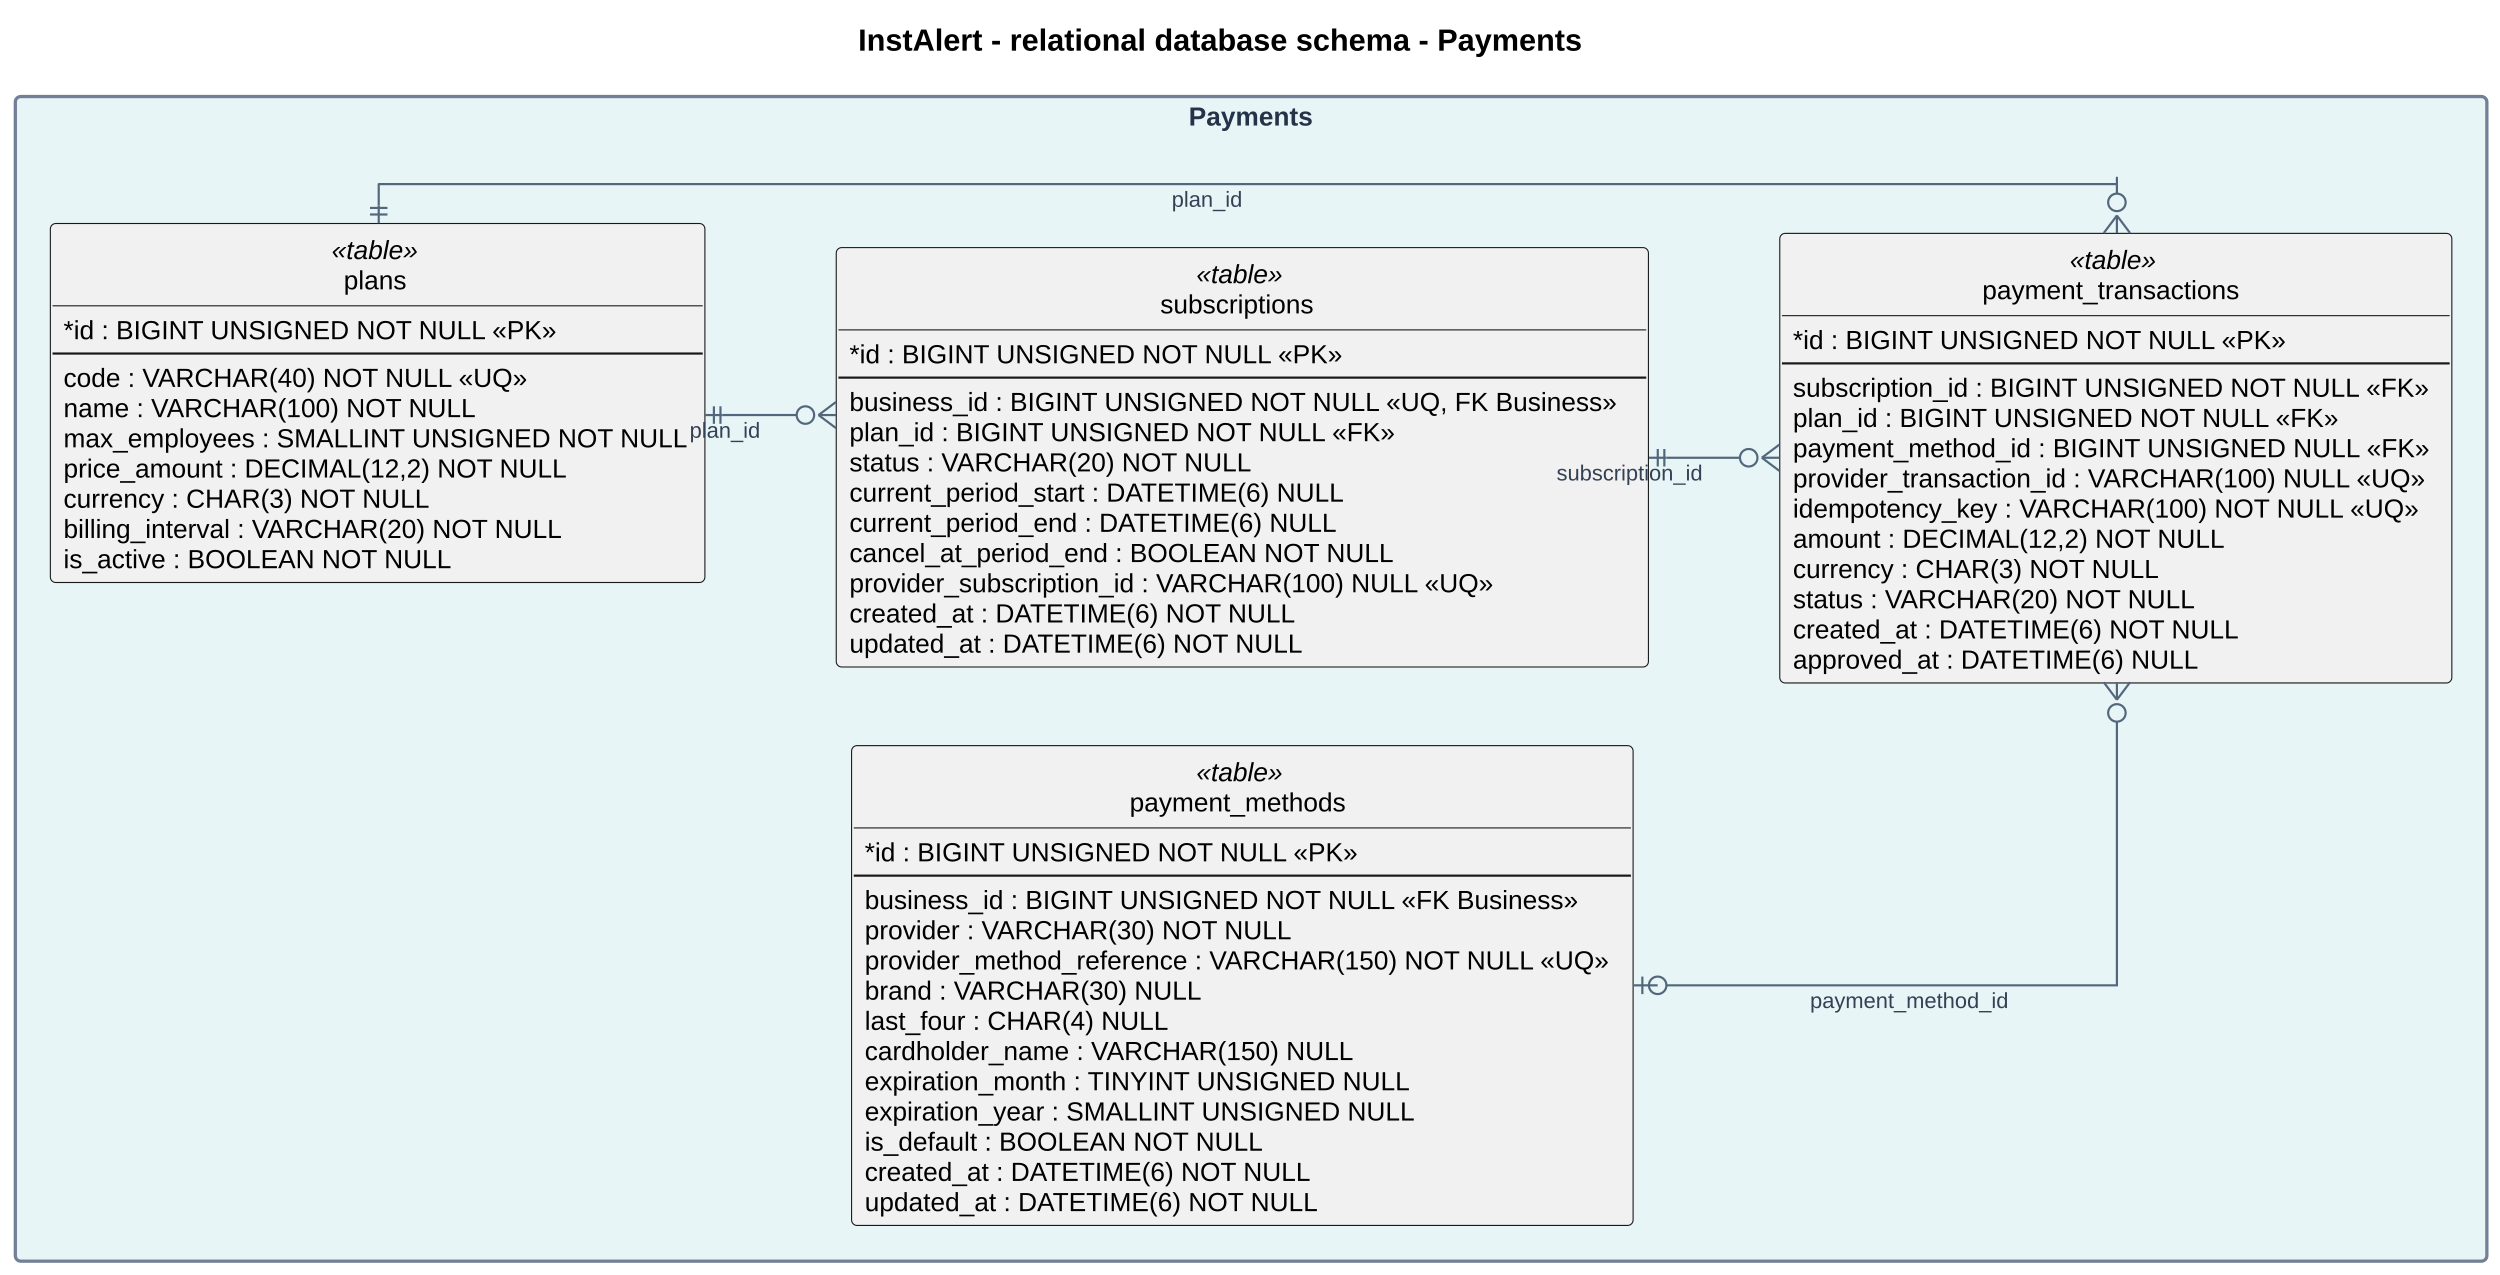
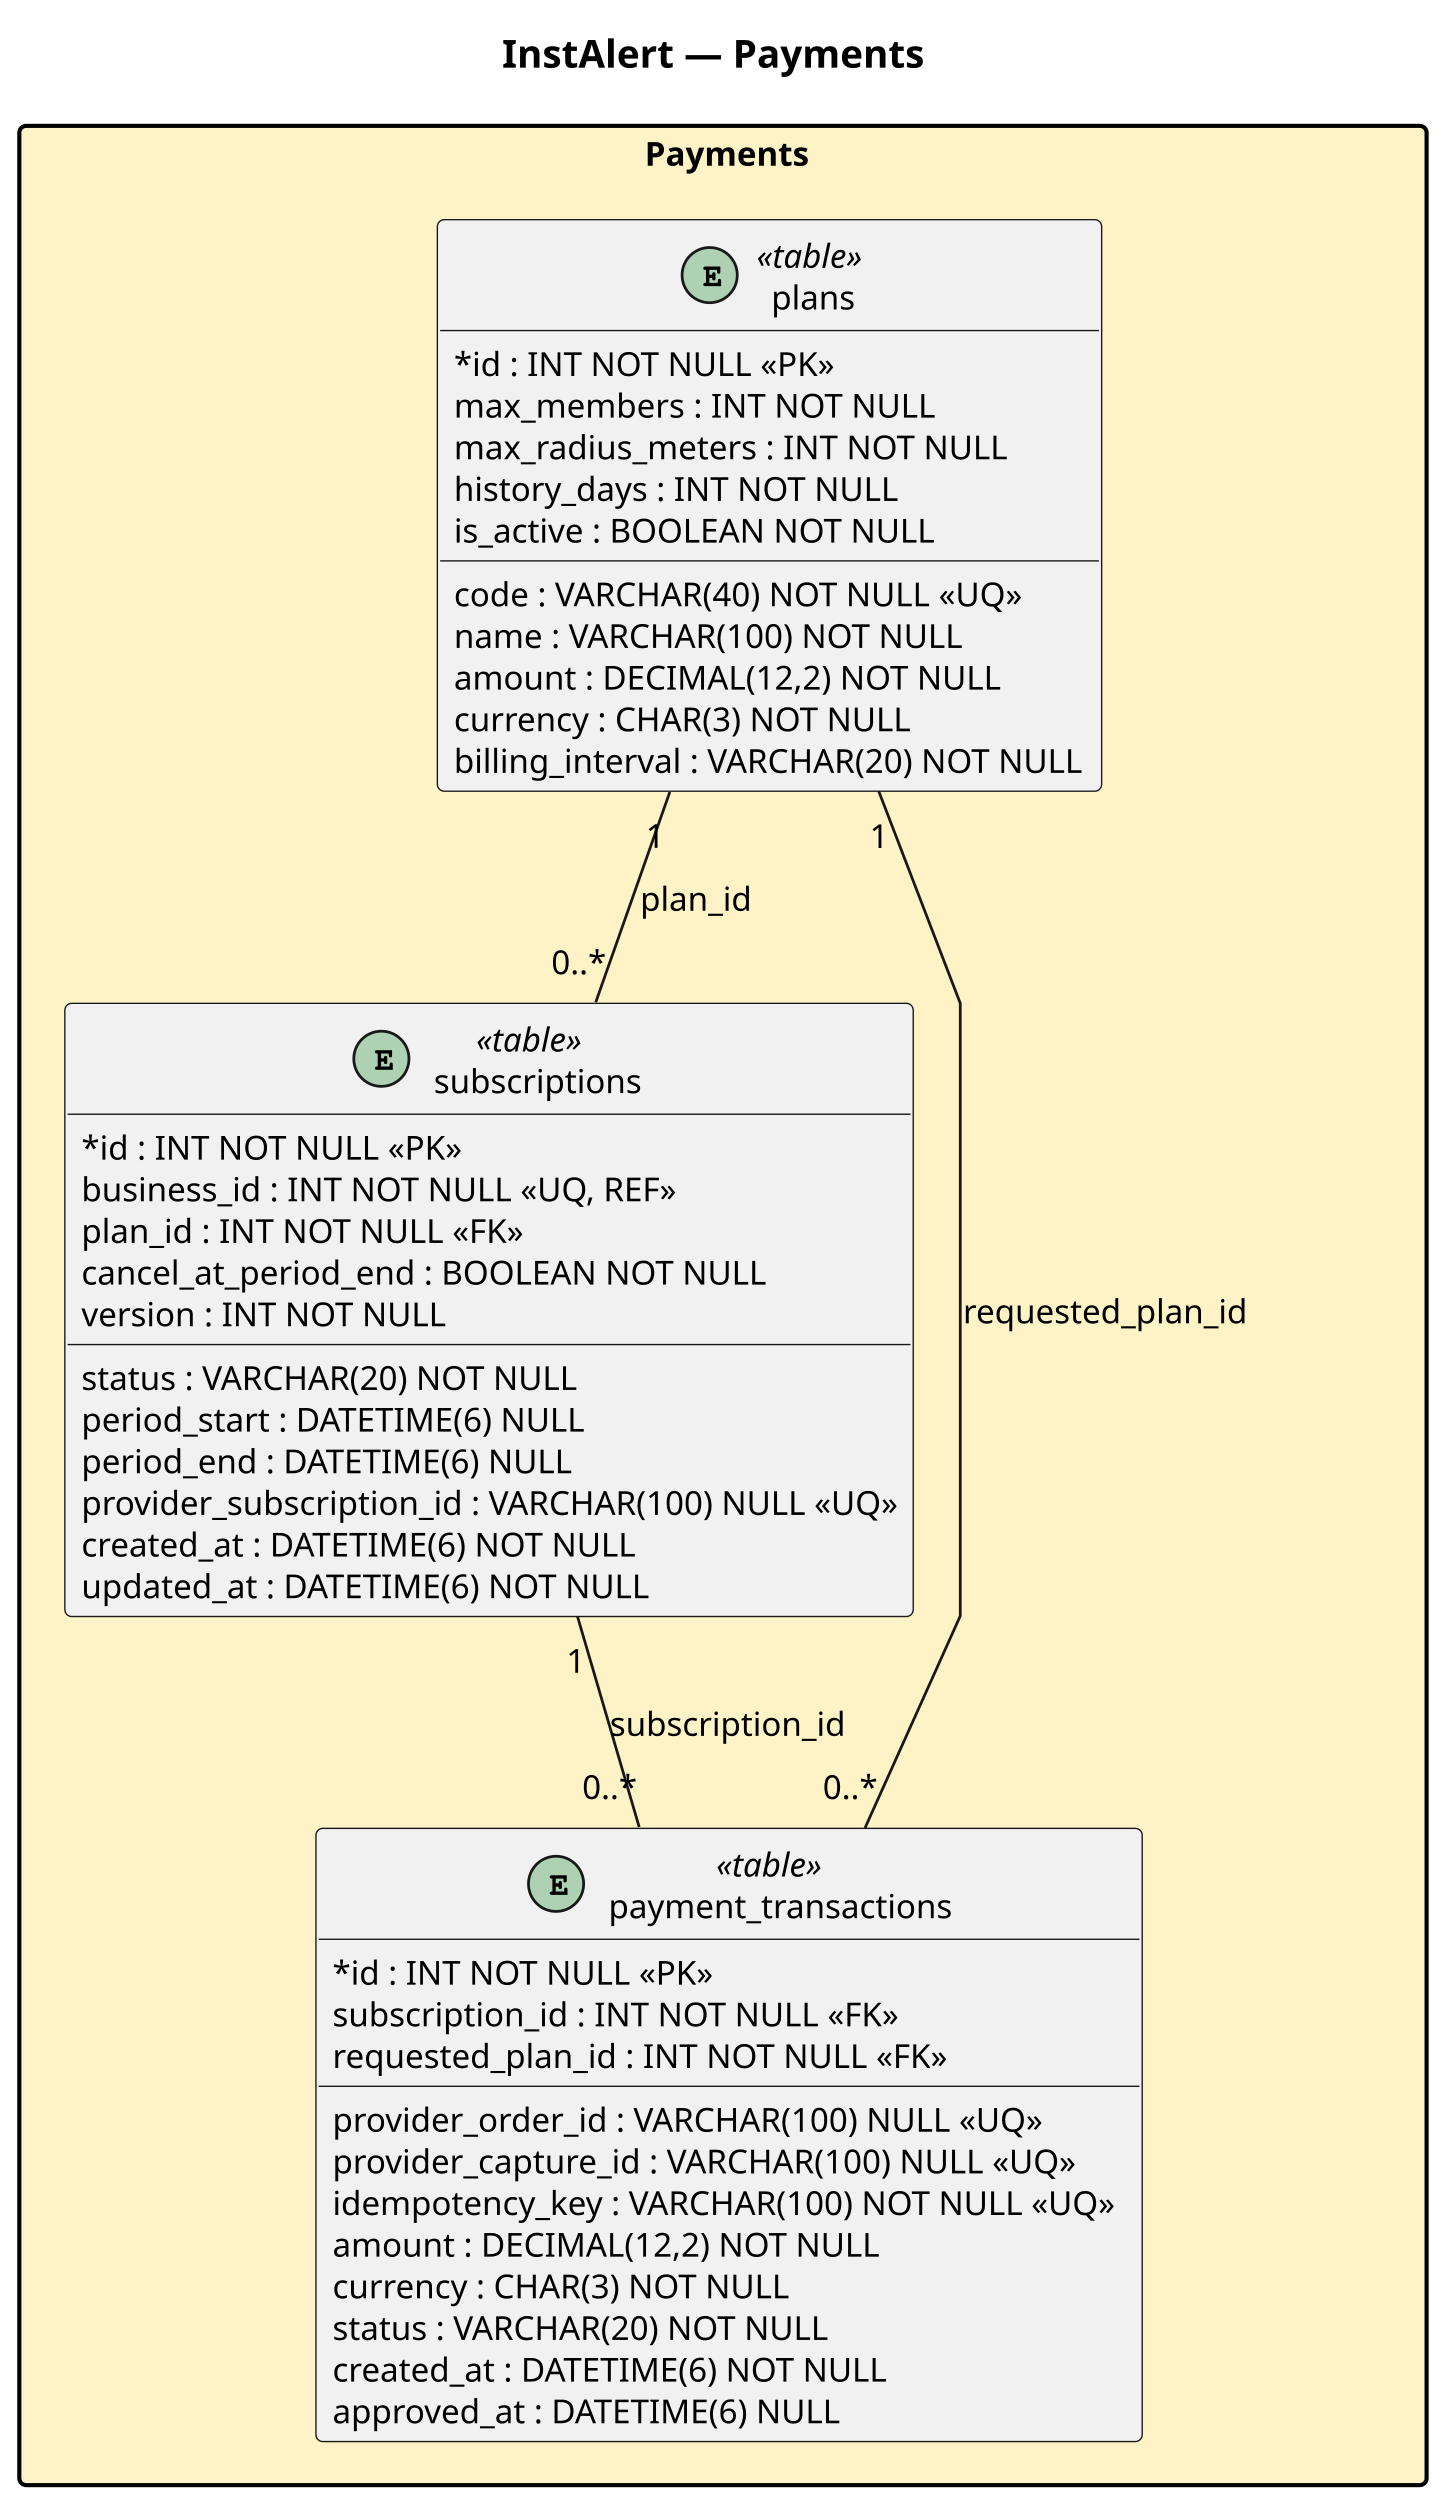
- <svg xmlns="http://www.w3.org/2000/svg" contentStyleType="text/css" height="582px" preserveAspectRatio="none" style="width:1142px;height:582px;background:#FFFFFF;" version="1.1" viewBox="0 0 1142 582" width="1142px" zoomAndPan="magnify">
+ <svg xmlns="http://www.w3.org/2000/svg" contentStyleType="text/css" data-diagram-type="CLASS" height="906px" preserveAspectRatio="none" style="width:523px;height:906px;background:#FFFFFF;" version="1.1" viewBox="0 0 523 906" width="523px" zoomAndPan="magnify">
  <defs />
  <g>
-     <text fill="#000000" font-family="Arial" font-size="14" font-weight="bold" lengthAdjust="spacing" textLength="344" x="392" y="23.132">InstAlert - relational database schema - Payments</text>
-     <g id="cluster_paymentsContext">
-       <rect fill="#E8F5F7" height="532" rx="2.5" ry="2.5" style="stroke:#718096;stroke-width:1.5;" width="1129" x="7" y="44.099" />
-       <text fill="#243347" font-family="Arial" font-size="12" font-weight="bold" lengthAdjust="spacing" textLength="57" x="543" y="57.355">Payments</text>
+     <g class="title" data-source-line="8">
+       <text fill="#000000" font-family="sans-serif" font-size="14" font-weight="bold" lengthAdjust="spacing" textLength="145.148" x="181.926" y="24.533">InstAlert — Payments</text>
    </g>
-     <g id="elem_plans">
-       <rect codeLine="21" fill="#F1F1F1" height="163.988" id="plans" rx="2.5" ry="2.5" style="stroke:#181818;stroke-width:0.5;" width="299" x="23" y="102.099" />
-       <text fill="#000000" font-family="Arial" font-size="12" font-style="italic" lengthAdjust="spacing" textLength="42" x="151.5" y="118.355">«table»</text>
-       <text fill="#000000" font-family="Arial" font-size="12" lengthAdjust="spacing" textLength="31" x="157" y="132.153">plans</text>
-       <line style="stroke:#181818;stroke-width:0.5;" x1="24" x2="321" y1="139.696" y2="139.696" />
-       <text fill="#000000" font-family="Arial" font-size="12" lengthAdjust="spacing" textLength="226" x="29" y="154.952">*id : BIGINT UNSIGNED NOT NULL «PK»</text>
-       <line style="stroke:#181818;stroke-width:1.0;" x1="24" x2="321" y1="161.495" y2="161.495" />
-       <text fill="#000000" font-family="Arial" font-size="12" lengthAdjust="spacing" textLength="213" x="29" y="176.751">code : VARCHAR(40) NOT NULL «UQ»</text>
-       <text fill="#000000" font-family="Arial" font-size="12" lengthAdjust="spacing" textLength="190" x="29" y="190.55">name : VARCHAR(100) NOT NULL</text>
-       <text fill="#000000" font-family="Arial" font-size="12" lengthAdjust="spacing" textLength="287" x="29" y="204.349">max_employees : SMALLINT UNSIGNED NOT NULL</text>
-       <text fill="#000000" font-family="Arial" font-size="12" lengthAdjust="spacing" textLength="232" x="29" y="218.148">price_amount : DECIMAL(12,2) NOT NULL</text>
-       <text fill="#000000" font-family="Arial" font-size="12" lengthAdjust="spacing" textLength="167" x="29" y="231.946">currency : CHAR(3) NOT NULL</text>
-       <text fill="#000000" font-family="Arial" font-size="12" lengthAdjust="spacing" textLength="230" x="29" y="245.745">billing_interval : VARCHAR(20) NOT NULL</text>
-       <text fill="#000000" font-family="Arial" font-size="12" lengthAdjust="spacing" textLength="177" x="29" y="259.544">is_active : BOOLEAN NOT NULL</text>
+     <g class="cluster" data-qualified-name="Payments" data-source-line="9" id="ent0002">
+       <rect fill="#FEF3C7" height="855" rx="2.5" ry="2.5" style="stroke:#000000;stroke-width:1.5;" width="510" x="7" y="45.609" />
+       <text fill="#000000" font-family="sans-serif" font-size="12" font-weight="bold" lengthAdjust="spacing" textLength="56.695" x="233.652" y="60.066">Payments</text>
    </g>
-     <g id="elem_subscriptions">
-       <rect codeLine="32" fill="#F1F1F1" height="191.586" id="subscriptions" rx="2.5" ry="2.5" style="stroke:#181818;stroke-width:0.5;" width="371" x="382" y="113.099" />
-       <text fill="#000000" font-family="Arial" font-size="12" font-style="italic" lengthAdjust="spacing" textLength="42" x="546.5" y="129.355">«table»</text>
-       <text fill="#000000" font-family="Arial" font-size="12" lengthAdjust="spacing" textLength="75" x="530" y="143.153">subscriptions</text>
-       <line style="stroke:#181818;stroke-width:0.5;" x1="383" x2="752" y1="150.696" y2="150.696" />
-       <text fill="#000000" font-family="Arial" font-size="12" lengthAdjust="spacing" textLength="226" x="388" y="165.952">*id : BIGINT UNSIGNED NOT NULL «PK»</text>
-       <line style="stroke:#181818;stroke-width:1.0;" x1="383" x2="752" y1="172.495" y2="172.495" />
-       <text fill="#000000" font-family="Arial" font-size="12" lengthAdjust="spacing" textLength="359" x="388" y="187.751">business_id : BIGINT UNSIGNED NOT NULL «UQ, FK Business»</text>
-       <text fill="#000000" font-family="Arial" font-size="12" lengthAdjust="spacing" textLength="251" x="388" y="201.55">plan_id : BIGINT UNSIGNED NOT NULL «FK»</text>
-       <text fill="#000000" font-family="Arial" font-size="12" lengthAdjust="spacing" textLength="185" x="388" y="215.349">status : VARCHAR(20) NOT NULL</text>
-       <text fill="#000000" font-family="Arial" font-size="12" lengthAdjust="spacing" textLength="228" x="388" y="229.148">current_period_start : DATETIME(6) NULL</text>
-       <text fill="#000000" font-family="Arial" font-size="12" lengthAdjust="spacing" textLength="225" x="388" y="242.946">current_period_end : DATETIME(6) NULL</text>
-       <text fill="#000000" font-family="Arial" font-size="12" lengthAdjust="spacing" textLength="252" x="388" y="256.745">cancel_at_period_end : BOOLEAN NOT NULL</text>
-       <text fill="#000000" font-family="Arial" font-size="12" lengthAdjust="spacing" textLength="301" x="388" y="270.544">provider_subscription_id : VARCHAR(100) NULL «UQ»</text>
-       <text fill="#000000" font-family="Arial" font-size="12" lengthAdjust="spacing" textLength="203" x="388" y="284.343">created_at : DATETIME(6) NOT NULL</text>
-       <text fill="#000000" font-family="Arial" font-size="12" lengthAdjust="spacing" textLength="207" x="388" y="298.142">updated_at : DATETIME(6) NOT NULL</text>
+     <g class="entity" data-qualified-name="Payments.plans" data-source-line="10" id="ent0003">
+       <rect fill="#F1F1F1" height="207.125" rx="2.5" ry="2.5" style="stroke:#181818;stroke-width:0.5;" width="240.738" x="158.5" y="79.609" />
+       <ellipse cx="257.185" cy="99.703" fill="#ADD1B2" rx="10" ry="10" style="stroke:#181818;stroke-width:1;" />
+       <path d="M257.06,100.734 L257.06,102.5 L260.122,102.5 L260.122,101.844 Q260.122,101.422 260.278,101.234 Q260.45,101.047 260.716,101.047 Q260.981,101.047 261.153,101.234 Q261.325,101.422 261.325,101.844 L261.325,103.703 L255.669,103.703 Q255.231,103.703 255.044,103.547 Q254.856,103.375 254.856,103.094 Q254.856,102.828 255.044,102.672 Q255.231,102.5 255.669,102.5 L255.856,102.5 L255.856,97.797 L255.669,97.797 Q255.231,97.797 255.044,97.641 Q254.856,97.469 254.856,97.203 Q254.856,96.922 255.044,96.766 Q255.231,96.594 255.669,96.594 L261.06,96.594 L261.06,98.422 Q261.06,98.859 260.888,99.047 Q260.731,99.219 260.45,99.219 Q260.185,99.219 260.013,99.047 Q259.856,98.859 259.856,98.422 L259.856,97.797 L257.06,97.797 L257.06,99.531 L258.106,99.531 Q258.106,99.062 258.2,98.938 Q258.372,98.641 258.716,98.641 Q258.981,98.641 259.138,98.828 Q259.31,99.016 259.31,99.453 L259.31,100.828 Q259.31,101.219 259.216,101.359 Q259.028,101.641 258.716,101.641 Q258.372,101.641 258.2,101.344 Q258.106,101.219 258.106,100.734 L257.06,100.734 Z " fill="#000000" />
+       <text fill="#000000" font-family="sans-serif" font-size="12" font-style="italic" lengthAdjust="spacing" textLength="39.369" x="274.185" y="97.066">«table»</text>
+       <text fill="#000000" font-family="sans-serif" font-size="12" lengthAdjust="spacing" textLength="28.688" x="279.525" y="112.16">plans</text>
+       <line style="stroke:#181818;stroke-width:0.5;" x1="159.5" x2="398.238" y1="119.797" y2="119.797" />
+       <text fill="#000000" font-family="sans-serif" font-size="12" lengthAdjust="spacing" textLength="138.709" x="164.5" y="136.254">*id : INT NOT NULL «PK»</text>
+       <text fill="#000000" font-family="sans-serif" font-size="12" lengthAdjust="spacing" textLength="171.363" x="164.5" y="151.348">max_members : INT NOT NULL</text>
+       <text fill="#000000" font-family="sans-serif" font-size="12" lengthAdjust="spacing" textLength="197.385" x="164.5" y="166.441">max_radius_meters : INT NOT NULL</text>
+       <text fill="#000000" font-family="sans-serif" font-size="12" lengthAdjust="spacing" textLength="159.375" x="164.5" y="181.535">history_days : INT NOT NULL</text>
+       <text fill="#000000" font-family="sans-serif" font-size="12" lengthAdjust="spacing" textLength="177.387" x="164.5" y="196.629">is_active : BOOLEAN NOT NULL</text>
+       <line style="stroke:#181818;stroke-width:0.5;" x1="159.5" x2="398.238" y1="203.266" y2="203.266" />
+       <text fill="#000000" font-family="sans-serif" font-size="12" lengthAdjust="spacing" textLength="213.398" x="164.5" y="219.723">code : VARCHAR(40) NOT NULL «UQ»</text>
+       <text fill="#000000" font-family="sans-serif" font-size="12" lengthAdjust="spacing" textLength="189.387" x="164.5" y="234.816">name : VARCHAR(100) NOT NULL</text>
+       <text fill="#000000" font-family="sans-serif" font-size="12" lengthAdjust="spacing" textLength="197.397" x="164.5" y="249.91">amount : DECIMAL(12,2) NOT NULL</text>
+       <text fill="#000000" font-family="sans-serif" font-size="12" lengthAdjust="spacing" textLength="167.361" x="164.5" y="265.004">currency : CHAR(3) NOT NULL</text>
+       <text fill="#000000" font-family="sans-serif" font-size="12" lengthAdjust="spacing" textLength="228.738" x="164.5" y="280.098">billing_interval : VARCHAR(20) NOT NULL</text>
    </g>
-     <g id="elem_paymentMethods">
-       <rect codeLine="45" fill="#F1F1F1" height="219.184" id="paymentMethods" rx="2.5" ry="2.5" style="stroke:#181818;stroke-width:0.5;" width="357" x="389" y="340.599" />
-       <text fill="#000000" font-family="Arial" font-size="12" font-style="italic" lengthAdjust="spacing" textLength="42" x="546.5" y="356.854">«table»</text>
-       <text fill="#000000" font-family="Arial" font-size="12" lengthAdjust="spacing" textLength="103" x="516" y="370.653">payment_methods</text>
-       <line style="stroke:#181818;stroke-width:0.5;" x1="390" x2="745" y1="378.196" y2="378.196" />
-       <text fill="#000000" font-family="Arial" font-size="12" lengthAdjust="spacing" textLength="226" x="395" y="393.452">*id : BIGINT UNSIGNED NOT NULL «PK»</text>
-       <line style="stroke:#181818;stroke-width:1.0;" x1="390" x2="745" y1="399.995" y2="399.995" />
-       <text fill="#000000" font-family="Arial" font-size="12" lengthAdjust="spacing" textLength="335" x="395" y="415.251">business_id : BIGINT UNSIGNED NOT NULL «FK Business»</text>
-       <text fill="#000000" font-family="Arial" font-size="12" lengthAdjust="spacing" textLength="195" x="395" y="429.05">provider : VARCHAR(30) NOT NULL</text>
-       <text fill="#000000" font-family="Arial" font-size="12" lengthAdjust="spacing" textLength="345" x="395" y="442.849">provider_method_reference : VARCHAR(150) NOT NULL «UQ»</text>
-       <text fill="#000000" font-family="Arial" font-size="12" lengthAdjust="spacing" textLength="155" x="395" y="456.647">brand : VARCHAR(30) NULL</text>
-       <text fill="#000000" font-family="Arial" font-size="12" lengthAdjust="spacing" textLength="141" x="395" y="470.446">last_four : CHAR(4) NULL</text>
-       <text fill="#000000" font-family="Arial" font-size="12" lengthAdjust="spacing" textLength="228" x="395" y="484.245">cardholder_name : VARCHAR(150) NULL</text>
-       <text fill="#000000" font-family="Arial" font-size="12" lengthAdjust="spacing" textLength="251" x="395" y="498.044">expiration_month : TINYINT UNSIGNED NULL</text>
-       <text fill="#000000" font-family="Arial" font-size="12" lengthAdjust="spacing" textLength="251" x="395" y="511.843">expiration_year : SMALLINT UNSIGNED NULL</text>
-       <text fill="#000000" font-family="Arial" font-size="12" lengthAdjust="spacing" textLength="183" x="395" y="525.642">is_default : BOOLEAN NOT NULL</text>
-       <text fill="#000000" font-family="Arial" font-size="12" lengthAdjust="spacing" textLength="203" x="395" y="539.44">created_at : DATETIME(6) NOT NULL</text>
-       <text fill="#000000" font-family="Arial" font-size="12" lengthAdjust="spacing" textLength="207" x="395" y="553.239">updated_at : DATETIME(6) NOT NULL</text>
+     <g class="entity" data-qualified-name="Payments.subscriptions" data-source-line="22" id="ent0004">
+       <rect fill="#F1F1F1" height="222.219" rx="2.5" ry="2.5" style="stroke:#181818;stroke-width:0.5;" width="307.459" x="23.5" y="363.609" />
+       <ellipse cx="138.214" cy="383.703" fill="#ADD1B2" rx="10" ry="10" style="stroke:#181818;stroke-width:1;" />
+       <path d="M138.089,384.734 L138.089,386.5 L141.151,386.5 L141.151,385.844 Q141.151,385.422 141.308,385.234 Q141.48,385.047 141.745,385.047 Q142.011,385.047 142.183,385.234 Q142.355,385.422 142.355,385.844 L142.355,387.703 L136.698,387.703 Q136.261,387.703 136.073,387.547 Q135.886,387.375 135.886,387.094 Q135.886,386.828 136.073,386.672 Q136.261,386.5 136.698,386.5 L136.886,386.5 L136.886,381.797 L136.698,381.797 Q136.261,381.797 136.073,381.641 Q135.886,381.469 135.886,381.203 Q135.886,380.922 136.073,380.766 Q136.261,380.594 136.698,380.594 L142.089,380.594 L142.089,382.422 Q142.089,382.859 141.917,383.047 Q141.761,383.219 141.48,383.219 Q141.214,383.219 141.042,383.047 Q140.886,382.859 140.886,382.422 L140.886,381.797 L138.089,381.797 L138.089,383.531 L139.136,383.531 Q139.136,383.062 139.23,382.938 Q139.401,382.641 139.745,382.641 Q140.011,382.641 140.167,382.828 Q140.339,383.016 140.339,383.453 L140.339,384.828 Q140.339,385.219 140.245,385.359 Q140.058,385.641 139.745,385.641 Q139.401,385.641 139.23,385.344 Q139.136,385.219 139.136,384.734 L138.089,384.734 Z " fill="#000000" />
+       <text fill="#000000" font-family="sans-serif" font-size="12" font-style="italic" lengthAdjust="spacing" textLength="39.369" x="172.545" y="381.066">«table»</text>
+       <text fill="#000000" font-family="sans-serif" font-size="12" lengthAdjust="spacing" textLength="70.031" x="157.214" y="396.16">subscriptions</text>
+       <line style="stroke:#181818;stroke-width:0.5;" x1="24.5" x2="329.959" y1="403.797" y2="403.797" />
+       <text fill="#000000" font-family="sans-serif" font-size="12" lengthAdjust="spacing" textLength="138.709" x="29.5" y="420.254">*id : INT NOT NULL «PK»</text>
+       <text fill="#000000" font-family="sans-serif" font-size="12" lengthAdjust="spacing" textLength="220.734" x="29.5" y="435.348">business_id : INT NOT NULL «UQ, REF»</text>
+       <text fill="#000000" font-family="sans-serif" font-size="12" lengthAdjust="spacing" textLength="162.727" x="29.5" y="450.441">plan_id : INT NOT NULL «FK»</text>
+       <text fill="#000000" font-family="sans-serif" font-size="12" lengthAdjust="spacing" textLength="248.795" x="29.5" y="465.535">cancel_at_period_end : BOOLEAN NOT NULL</text>
+       <text fill="#000000" font-family="sans-serif" font-size="12" lengthAdjust="spacing" textLength="130.693" x="29.5" y="480.629">version : INT NOT NULL</text>
+       <line style="stroke:#181818;stroke-width:0.5;" x1="24.5" x2="329.959" y1="487.266" y2="487.266" />
+       <text fill="#000000" font-family="sans-serif" font-size="12" lengthAdjust="spacing" textLength="184.711" x="29.5" y="503.723">status : VARCHAR(20) NOT NULL</text>
+       <text fill="#000000" font-family="sans-serif" font-size="12" lengthAdjust="spacing" textLength="182.719" x="29.5" y="518.816">period_start : DATETIME(6) NULL</text>
+       <text fill="#000000" font-family="sans-serif" font-size="12" lengthAdjust="spacing" textLength="179.402" x="29.5" y="533.91">period_end : DATETIME(6) NULL</text>
+       <text fill="#000000" font-family="sans-serif" font-size="12" lengthAdjust="spacing" textLength="295.459" x="29.5" y="549.004">provider_subscription_id : VARCHAR(100) NULL «UQ»</text>
+       <text fill="#000000" font-family="sans-serif" font-size="12" lengthAdjust="spacing" textLength="204.721" x="29.5" y="564.098">created_at : DATETIME(6) NOT NULL</text>
+       <text fill="#000000" font-family="sans-serif" font-size="12" lengthAdjust="spacing" textLength="208.072" x="29.5" y="579.191">updated_at : DATETIME(6) NOT NULL</text>
    </g>
-     <g id="elem_paymentTransactions">
-       <rect codeLine="60" fill="#F1F1F1" height="205.385" id="paymentTransactions" rx="2.5" ry="2.5" style="stroke:#181818;stroke-width:0.5;" width="307" x="813" y="106.599" />
-       <text fill="#000000" font-family="Arial" font-size="12" font-style="italic" lengthAdjust="spacing" textLength="42" x="945.5" y="122.855">«table»</text>
-       <text fill="#000000" font-family="Arial" font-size="12" lengthAdjust="spacing" textLength="122" x="905.5" y="136.653">payment_transactions</text>
-       <line style="stroke:#181818;stroke-width:0.5;" x1="814" x2="1119" y1="144.196" y2="144.196" />
-       <text fill="#000000" font-family="Arial" font-size="12" lengthAdjust="spacing" textLength="226" x="819" y="159.452">*id : BIGINT UNSIGNED NOT NULL «PK»</text>
-       <line style="stroke:#181818;stroke-width:1.0;" x1="814" x2="1119" y1="165.995" y2="165.995" />
-       <text fill="#000000" font-family="Arial" font-size="12" lengthAdjust="spacing" textLength="295" x="819" y="181.251">subscription_id : BIGINT UNSIGNED NOT NULL «FK»</text>
-       <text fill="#000000" font-family="Arial" font-size="12" lengthAdjust="spacing" textLength="251" x="819" y="195.05">plan_id : BIGINT UNSIGNED NOT NULL «FK»</text>
-       <text fill="#000000" font-family="Arial" font-size="12" lengthAdjust="spacing" textLength="295" x="819" y="208.849">payment_method_id : BIGINT UNSIGNED NULL «FK»</text>
-       <text fill="#000000" font-family="Arial" font-size="12" lengthAdjust="spacing" textLength="294" x="819" y="222.648">provider_transaction_id : VARCHAR(100) NULL «UQ»</text>
-       <text fill="#000000" font-family="Arial" font-size="12" lengthAdjust="spacing" textLength="288" x="819" y="236.446">idempotency_key : VARCHAR(100) NOT NULL «UQ»</text>
-       <text fill="#000000" font-family="Arial" font-size="12" lengthAdjust="spacing" textLength="198" x="819" y="250.245">amount : DECIMAL(12,2) NOT NULL</text>
-       <text fill="#000000" font-family="Arial" font-size="12" lengthAdjust="spacing" textLength="167" x="819" y="264.044">currency : CHAR(3) NOT NULL</text>
-       <text fill="#000000" font-family="Arial" font-size="12" lengthAdjust="spacing" textLength="185" x="819" y="277.843">status : VARCHAR(20) NOT NULL</text>
-       <text fill="#000000" font-family="Arial" font-size="12" lengthAdjust="spacing" textLength="203" x="819" y="291.642">created_at : DATETIME(6) NOT NULL</text>
-       <text fill="#000000" font-family="Arial" font-size="12" lengthAdjust="spacing" textLength="185" x="819" y="305.44">approved_at : DATETIME(6) NULL</text>
+     <g class="entity" data-qualified-name="Payments.payment_transactions" data-source-line="35" id="ent0005">
+       <rect fill="#F1F1F1" height="222.219" rx="2.5" ry="2.5" style="stroke:#181818;stroke-width:0.5;" width="299.438" x="114.5" y="662.609" />
+       <ellipse cx="201.519" cy="682.703" fill="#ADD1B2" rx="10" ry="10" style="stroke:#181818;stroke-width:1;" />
+       <path d="M201.394,683.734 L201.394,685.5 L204.457,685.5 L204.457,684.844 Q204.457,684.422 204.613,684.234 Q204.785,684.047 205.051,684.047 Q205.316,684.047 205.488,684.234 Q205.66,684.422 205.66,684.844 L205.66,686.703 L200.004,686.703 Q199.566,686.703 199.379,686.547 Q199.191,686.375 199.191,686.094 Q199.191,685.828 199.379,685.672 Q199.566,685.5 200.004,685.5 L200.191,685.5 L200.191,680.797 L200.004,680.797 Q199.566,680.797 199.379,680.641 Q199.191,680.469 199.191,680.203 Q199.191,679.922 199.379,679.766 Q199.566,679.594 200.004,679.594 L205.394,679.594 L205.394,681.422 Q205.394,681.859 205.223,682.047 Q205.066,682.219 204.785,682.219 Q204.519,682.219 204.348,682.047 Q204.191,681.859 204.191,681.422 L204.191,680.797 L201.394,680.797 L201.394,682.531 L202.441,682.531 Q202.441,682.062 202.535,681.938 Q202.707,681.641 203.051,681.641 Q203.316,681.641 203.473,681.828 Q203.644,682.016 203.644,682.453 L203.644,683.828 Q203.644,684.219 203.551,684.359 Q203.363,684.641 203.051,684.641 Q202.707,684.641 202.535,684.344 Q202.441,684.219 202.441,683.734 L201.394,683.734 Z " fill="#000000" />
+       <text fill="#000000" font-family="sans-serif" font-size="12" font-style="italic" lengthAdjust="spacing" textLength="39.369" x="259.534" y="680.066">«table»</text>
+       <text fill="#000000" font-family="sans-serif" font-size="12" lengthAdjust="spacing" textLength="117.398" x="220.519" y="695.16">payment_transactions</text>
+       <line style="stroke:#181818;stroke-width:0.5;" x1="115.5" x2="412.938" y1="702.797" y2="702.797" />
+       <text fill="#000000" font-family="sans-serif" font-size="12" lengthAdjust="spacing" textLength="138.709" x="120.5" y="719.254">*id : INT NOT NULL «PK»</text>
+       <text fill="#000000" font-family="sans-serif" font-size="12" lengthAdjust="spacing" textLength="204.07" x="120.5" y="734.348">subscription_id : INT NOT NULL «FK»</text>
+       <text fill="#000000" font-family="sans-serif" font-size="12" lengthAdjust="spacing" textLength="222.773" x="120.5" y="749.441">requested_plan_id : INT NOT NULL «FK»</text>
+       <line style="stroke:#181818;stroke-width:0.5;" x1="115.5" x2="412.938" y1="756.078" y2="756.078" />
+       <text fill="#000000" font-family="sans-serif" font-size="12" lengthAdjust="spacing" textLength="259.441" x="120.5" y="772.535">provider_order_id : VARCHAR(100) NULL «UQ»</text>
+       <text fill="#000000" font-family="sans-serif" font-size="12" lengthAdjust="spacing" textLength="271.453" x="120.5" y="787.629">provider_capture_id : VARCHAR(100) NULL «UQ»</text>
+       <text fill="#000000" font-family="sans-serif" font-size="12" lengthAdjust="spacing" textLength="287.438" x="120.5" y="802.723">idempotency_key : VARCHAR(100) NOT NULL «UQ»</text>
+       <text fill="#000000" font-family="sans-serif" font-size="12" lengthAdjust="spacing" textLength="197.397" x="120.5" y="817.816">amount : DECIMAL(12,2) NOT NULL</text>
+       <text fill="#000000" font-family="sans-serif" font-size="12" lengthAdjust="spacing" textLength="167.361" x="120.5" y="832.91">currency : CHAR(3) NOT NULL</text>
+       <text fill="#000000" font-family="sans-serif" font-size="12" lengthAdjust="spacing" textLength="184.711" x="120.5" y="848.004">status : VARCHAR(20) NOT NULL</text>
+       <text fill="#000000" font-family="sans-serif" font-size="12" lengthAdjust="spacing" textLength="204.721" x="120.5" y="863.098">created_at : DATETIME(6) NOT NULL</text>
+       <text fill="#000000" font-family="sans-serif" font-size="12" lengthAdjust="spacing" textLength="186.07" x="120.5" y="878.191">approved_at : DATETIME(6) NULL</text>
    </g>
-     <g id="link_plans_subscriptions">
-       <path codeLine="75" d="M330.11,189.599 C349.66,189.599 343.87,189.599 363.91,189.599 " fill="none" id="plans-subscriptions" style="stroke:#52677C;stroke-width:1.0;" />
-       <line style="stroke:#52677C;stroke-width:1.0;" x1="326.11" x2="326.11" y1="193.599" y2="185.599" />
-       <line style="stroke:#52677C;stroke-width:1.0;" x1="329.11" x2="329.11" y1="193.599" y2="185.599" />
-       <line style="stroke:#52677C;stroke-width:1.0;" x1="330.11" x2="322.11" y1="189.599" y2="189.599" />
-       <line style="stroke:#52677C;stroke-width:1.0;" x1="373.91" x2="381.91" y1="189.599" y2="183.599" />
-       <line style="stroke:#52677C;stroke-width:1.0;" x1="373.91" x2="381.91" y1="189.599" y2="195.599" />
-       <line style="stroke:#52677C;stroke-width:1.0;" x1="373.91" x2="381.91" y1="189.599" y2="189.599" />
-       <ellipse cx="367.91" cy="189.599" fill="none" rx="4" ry="4" style="stroke:#52677C;stroke-width:1.0;" />
-       <text fill="#334155" font-family="Arial" font-size="10" lengthAdjust="spacing" textLength="36" x="315.01" y="199.978">plan_id</text>
+     <g class="link" data-entity-1="ent0003" data-entity-2="ent0004" data-link-type="association" data-source-line="49" id="lnk6">
+       <path codeLine="49" d="M242.75,286.989 C234.05,311.699 224.72,338.179 215.9,363.209" fill="none" id="plans-subscriptions" style="stroke:#181818;stroke-width:1;" />
+       <text fill="#000000" font-family="sans-serif" font-size="12" lengthAdjust="spacing" textLength="38.701" x="232" y="330.066">plan_id</text>
+       <text fill="#000000" font-family="sans-serif" font-size="12" lengthAdjust="spacing" textLength="6.674" x="234.023" y="307.277">1</text>
+       <text fill="#000000" font-family="sans-serif" font-size="12" lengthAdjust="spacing" textLength="18.012" x="199.801" y="353.045">0..*</text>
    </g>
-     <g id="link_subscriptions_paymentTransactions">
-       <path codeLine="76" d="M761.27,209.099 C781.2,209.099 775.31,209.099 794.81,209.099 " fill="none" id="subscriptions-paymentTransactions" style="stroke:#52677C;stroke-width:1.0;" />
-       <line style="stroke:#52677C;stroke-width:1.0;" x1="757.27" x2="757.27" y1="213.099" y2="205.099" />
-       <line style="stroke:#52677C;stroke-width:1.0;" x1="760.27" x2="760.27" y1="213.099" y2="205.099" />
-       <line style="stroke:#52677C;stroke-width:1.0;" x1="761.27" x2="753.27" y1="209.099" y2="209.099" />
-       <line style="stroke:#52677C;stroke-width:1.0;" x1="804.81" x2="812.81" y1="209.099" y2="203.099" />
-       <line style="stroke:#52677C;stroke-width:1.0;" x1="804.81" x2="812.81" y1="209.099" y2="215.099" />
-       <line style="stroke:#52677C;stroke-width:1.0;" x1="804.81" x2="812.81" y1="209.099" y2="209.099" />
-       <ellipse cx="798.81" cy="209.099" fill="none" rx="4" ry="4" style="stroke:#52677C;stroke-width:1.0;" />
-       <text fill="#334155" font-family="Arial" font-size="10" lengthAdjust="spacing" textLength="71" x="711.04" y="219.478">subscription_id</text>
+     <g class="link" data-entity-1="ent0004" data-entity-2="ent0005" data-link-type="association" data-source-line="50" id="lnk7">
+       <path codeLine="50" d="M209.27,585.779 C216.57,610.709 224.33,637.179 231.64,662.119" fill="none" id="subscriptions-payment_transactions" style="stroke:#181818;stroke-width:1;" />
+       <text fill="#000000" font-family="sans-serif" font-size="12" lengthAdjust="spacing" textLength="80.045" x="221" y="629.066">subscription_id</text>
+       <text fill="#000000" font-family="sans-serif" font-size="12" lengthAdjust="spacing" textLength="6.674" x="205.244" y="606.205">1</text>
+       <text fill="#000000" font-family="sans-serif" font-size="12" lengthAdjust="spacing" textLength="18.012" x="210.977" y="651.95">0..*</text>
    </g>
-     <g id="link_plans_paymentTransactions">
-       <path codeLine="77" d="M173,93.979 C173,83.359 173,84.099 173,84.099 C173,84.099 967,84.099 967,84.099 C967,84.099 967,75.179 967,88.449 " fill="none" id="plans-paymentTransactions" style="stroke:#52677C;stroke-width:1.0;" />
-       <line style="stroke:#52677C;stroke-width:1.0;" x1="177" x2="169" y1="97.979" y2="97.979" />
-       <line style="stroke:#52677C;stroke-width:1.0;" x1="177" x2="169" y1="94.979" y2="94.979" />
-       <line style="stroke:#52677C;stroke-width:1.0;" x1="173" x2="173" y1="93.979" y2="101.979" />
-       <line style="stroke:#52677C;stroke-width:1.0;" x1="967" x2="973" y1="98.449" y2="106.449" />
-       <line style="stroke:#52677C;stroke-width:1.0;" x1="967" x2="961" y1="98.449" y2="106.449" />
-       <line style="stroke:#52677C;stroke-width:1.0;" x1="967" x2="967" y1="98.449" y2="106.449" />
-       <ellipse cx="967" cy="92.449" fill="none" rx="4" ry="4" style="stroke:#52677C;stroke-width:1.0;" />
-       <text fill="#334155" font-family="Arial" font-size="10" lengthAdjust="spacing" textLength="36" x="535.23" y="94.478">plan_id</text>
-     </g>
-     <g id="link_paymentMethods_paymentTransactions">
-       <path codeLine="78" d="M761.22,450.099 C867.59,450.099 967,450.099 967,450.099 C967,450.099 967,395.249 967,329.659 " fill="none" id="paymentMethods-paymentTransactions" style="stroke:#52677C;stroke-width:1.0;" />
-       <line style="stroke:#52677C;stroke-width:1.0;" x1="757.22" x2="746.22" y1="450.099" y2="450.099" />
-       <ellipse cx="757.22" cy="450.099" fill="none" rx="4" ry="4" style="stroke:#52677C;stroke-width:1.0;" />
-       <line style="stroke:#52677C;stroke-width:1.0;" x1="750.22" x2="750.22" y1="454.099" y2="446.099" />
-       <line style="stroke:#52677C;stroke-width:1.0;" x1="967" x2="961" y1="319.659" y2="311.659" />
-       <line style="stroke:#52677C;stroke-width:1.0;" x1="967" x2="973" y1="319.659" y2="311.659" />
-       <line style="stroke:#52677C;stroke-width:1.0;" x1="967" x2="967" y1="319.659" y2="311.659" />
-       <ellipse cx="967" cy="325.659" fill="none" rx="4" ry="4" style="stroke:#52677C;stroke-width:1.0;" />
-       <text fill="#334155" font-family="Arial" font-size="10" lengthAdjust="spacing" textLength="98" x="826.83" y="460.478">payment_method_id</text>
+     <g class="link" data-entity-1="ent0003" data-entity-2="ent0005" data-link-type="association" data-source-line="51" id="lnk8">
+       <path codeLine="51" d="M318.44,286.699 C333.89,326.909 348,363.609 348,363.609 C348,363.609 348,585.609 348,585.609 C348,585.609 331.71,621.879 313.47,662.479" fill="none" id="plans-payment_transactions" style="stroke:#181818;stroke-width:1;" />
+       <text fill="#000000" font-family="sans-serif" font-size="12" lengthAdjust="spacing" textLength="98.748" x="349" y="479.566">requested_plan_id</text>
+       <text fill="#000000" font-family="sans-serif" font-size="12" lengthAdjust="spacing" textLength="6.674" x="315.15" y="307.313">1</text>
+       <text fill="#000000" font-family="sans-serif" font-size="12" lengthAdjust="spacing" textLength="18.012" x="298.175" y="651.962">0..*</text>
    </g>
  </g>
</svg>
